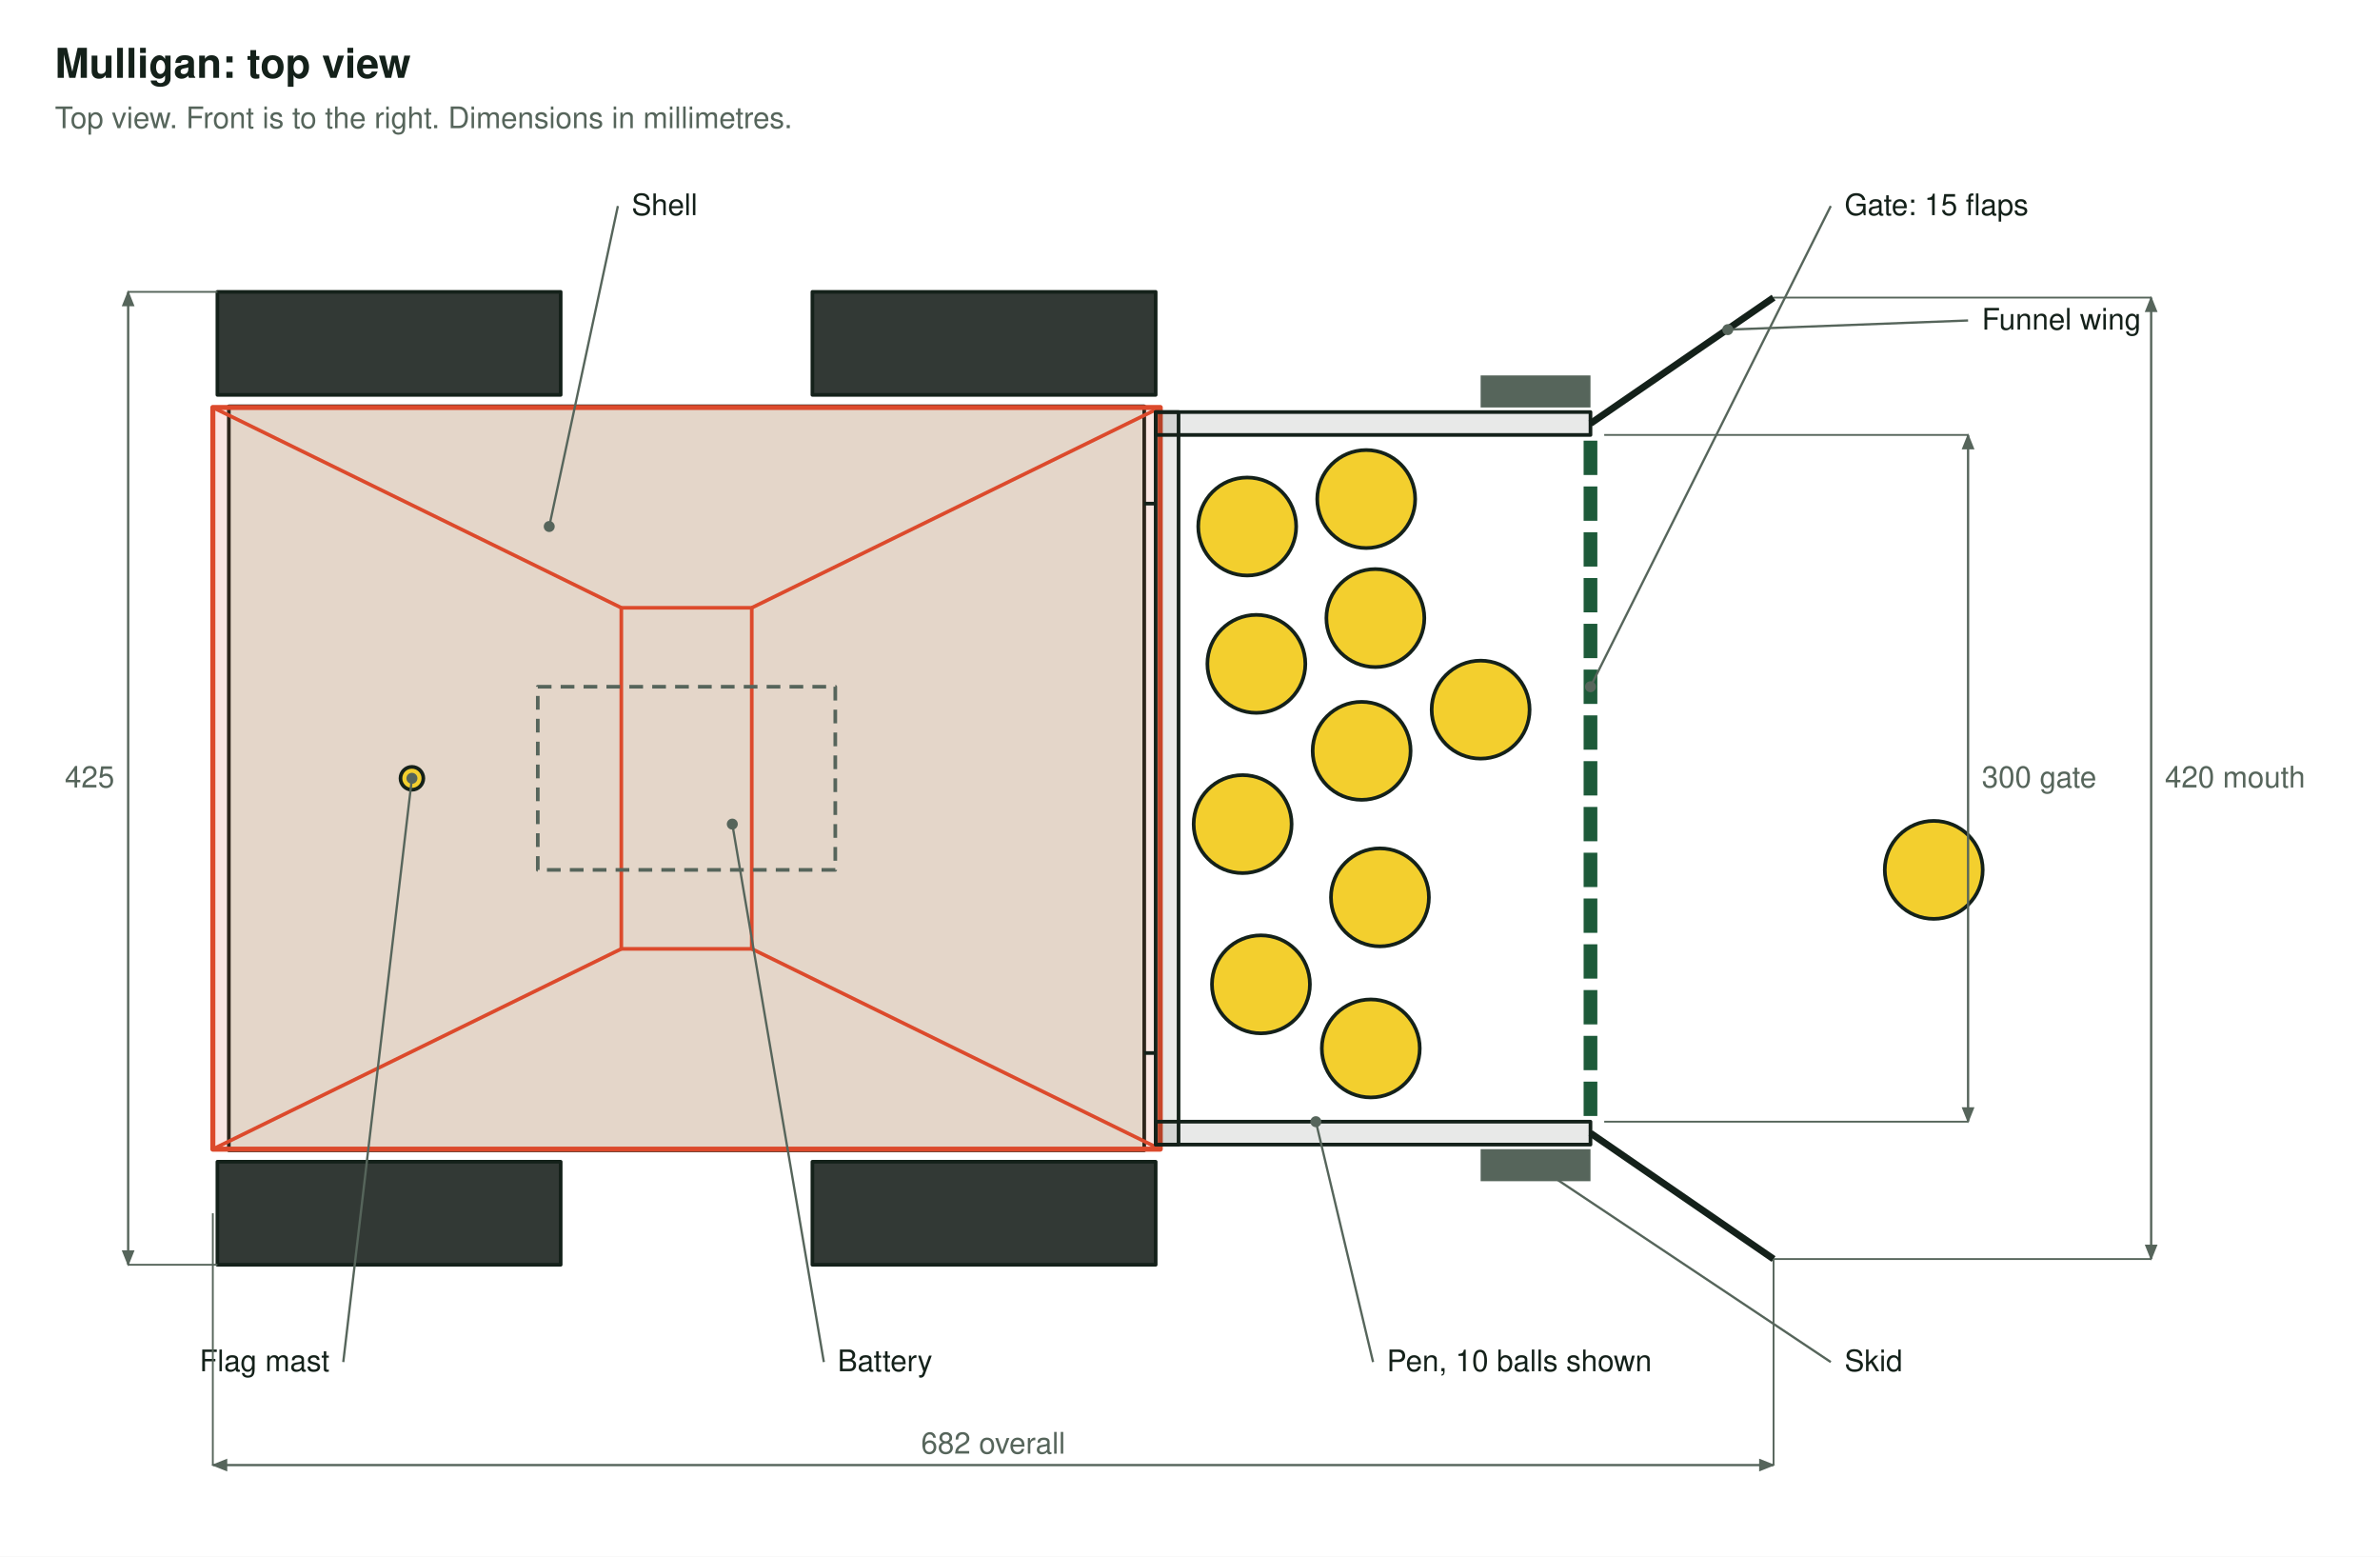
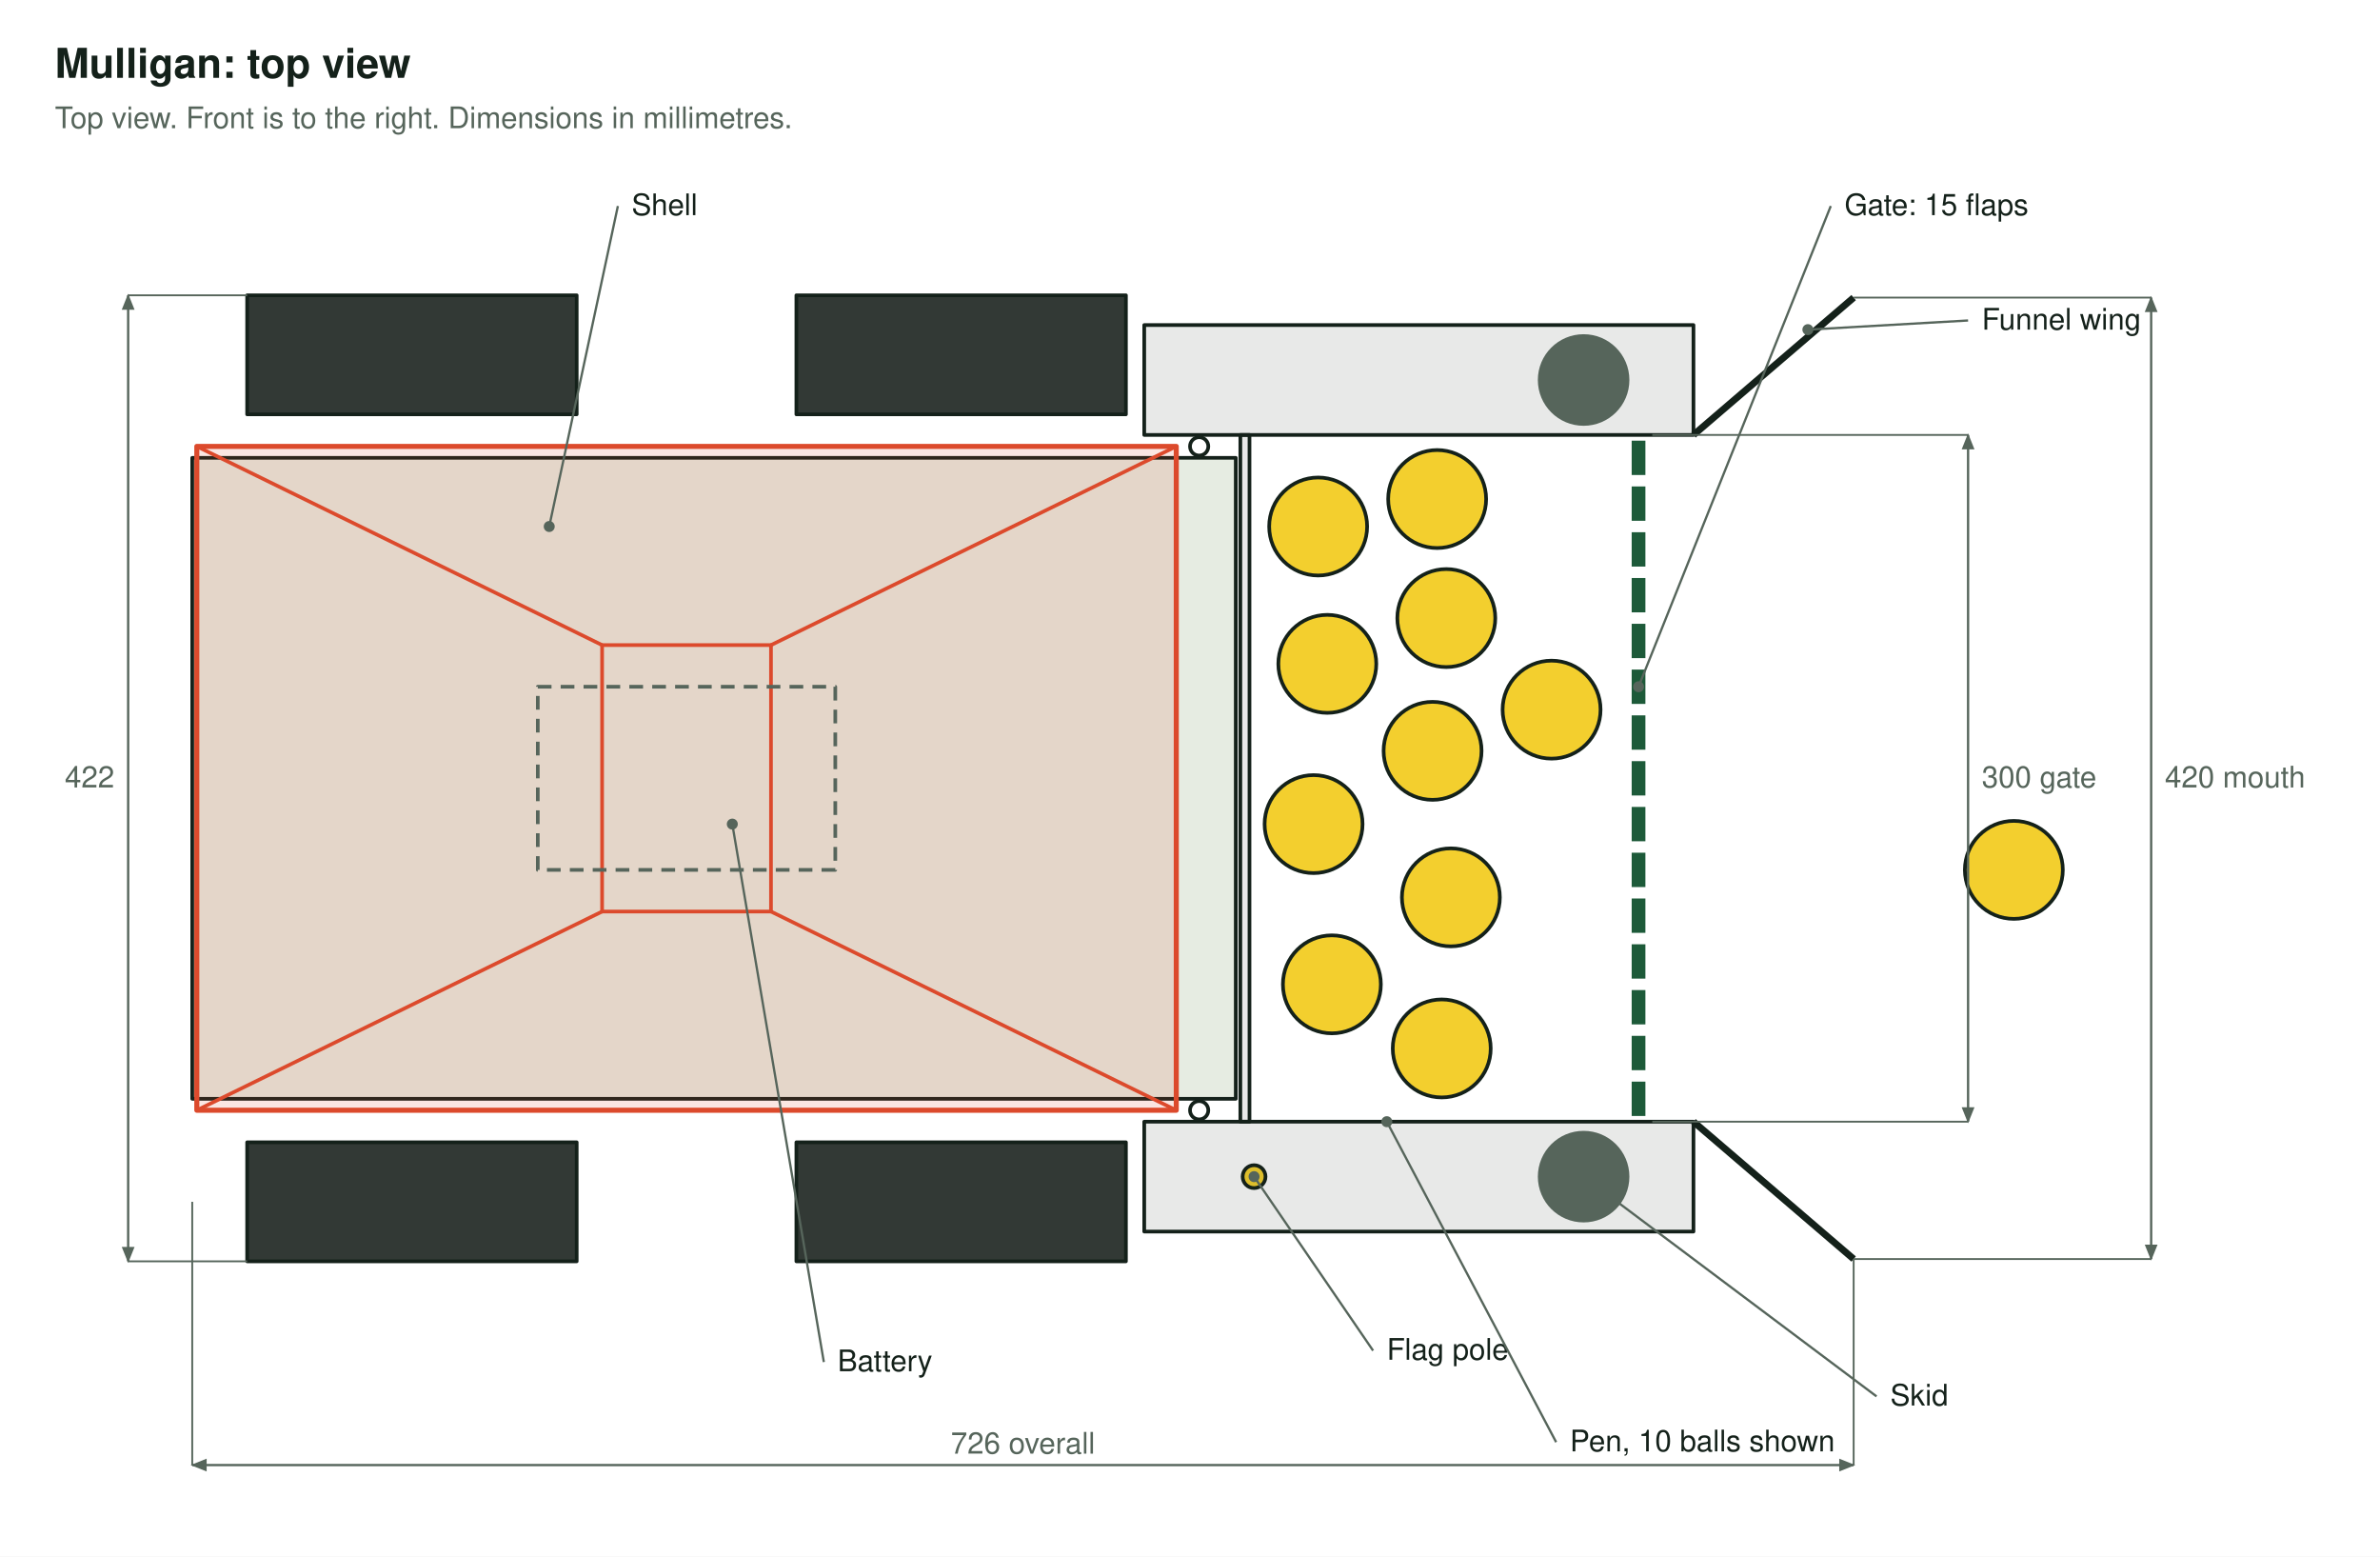
<svg xmlns="http://www.w3.org/2000/svg" viewBox="0 0 1040 680" font-family="Helvetica, Arial, sans-serif" font-size="13" role="img" aria-label="Mulligan: top view">
  <defs>
    <marker id="a" viewBox="0 0 10 10" refX="9" refY="5" markerWidth="7" markerHeight="7" orient="auto-start-reverse">
      <path d="M0 1 10 5 0 9z" fill="#56655b" />
    </marker>
    <pattern id="grass" width="8" height="8" patternUnits="userSpaceOnUse" patternTransform="rotate(45)">
      <path d="M0 0v8" stroke="#1d5a39" stroke-width="1.2" opacity=".5" />
    </pattern>
  </defs>
  <rect width="1040" height="680" fill="#ffffff" />
  <text x="24" y="34" font-size="18" font-weight="700" fill="#14211a">Mulligan: top view</text>
-   <path d="M95 127.5L245 127.5L245 172.5L95 172.5z" fill="#1c2420" stroke="#14211a" stroke-width="1.6" stroke-linejoin="round" fill-opacity=".9" />
-   <path d="M95 507.5L245 507.5L245 552.5L95 552.5z" fill="#1c2420" stroke="#14211a" stroke-width="1.6" stroke-linejoin="round" fill-opacity=".9" />
-   <path d="M355 127.5L505 127.5L505 172.5L355 172.5z" fill="#1c2420" stroke="#14211a" stroke-width="1.6" stroke-linejoin="round" fill-opacity=".9" />
-   <path d="M355 507.5L505 507.5L505 552.5L355 552.5z" fill="#1c2420" stroke="#14211a" stroke-width="1.6" stroke-linejoin="round" fill-opacity=".9" />
-   <path d="M100 177.5L500 177.5L500 502.5L100 502.5z" fill="#e6ece2" stroke="#14211a" stroke-width="1.6" stroke-linejoin="round" />
-   <path d="M93 178L507 178L507 502L93 502z" fill="#dc4a2c" stroke="#dc4a2c" stroke-width="2.2" stroke-linejoin="round" fill-opacity=".14" />
-   <path d="M271.5 265.5L328.5 265.5L328.5 414.5L271.5 414.5z" fill="none" stroke="#dc4a2c" stroke-width="1.6" stroke-linejoin="round" />
-   <path d="M93 178L271.5 265.5" fill="none" stroke="#dc4a2c" stroke-width="1.6" />
-   <path d="M93 502L271.5 414.5" fill="none" stroke="#dc4a2c" stroke-width="1.6" />
-   <path d="M507 178L328.5 265.5" fill="none" stroke="#dc4a2c" stroke-width="1.6" />
-   <path d="M507 502L328.5 414.5" fill="none" stroke="#dc4a2c" stroke-width="1.6" />
+   <path d="M108 129L252 129L252 181L108 181z" fill="#1c2420" stroke="#14211a" stroke-width="1.6" stroke-linejoin="round" fill-opacity=".9" />
+   <path d="M108 499L252 499L252 551L108 551z" fill="#1c2420" stroke="#14211a" stroke-width="1.6" stroke-linejoin="round" fill-opacity=".9" />
+   <path d="M348 129L492 129L492 181L348 181z" fill="#1c2420" stroke="#14211a" stroke-width="1.6" stroke-linejoin="round" fill-opacity=".9" />
+   <path d="M348 499L492 499L492 551L348 551z" fill="#1c2420" stroke="#14211a" stroke-width="1.6" stroke-linejoin="round" fill-opacity=".9" />
+   <path d="M84 200L540 200L540 480L84 480z" fill="#e6ece2" stroke="#14211a" stroke-width="1.6" stroke-linejoin="round" />
+   <path d="M86 195L514 195L514 485L86 485z" fill="#dc4a2c" stroke="#dc4a2c" stroke-width="2.2" stroke-linejoin="round" fill-opacity=".14" />
+   <path d="M263.1 281.8L336.9 281.8L336.9 398.2L263.1 398.2z" fill="none" stroke="#dc4a2c" stroke-width="1.6" stroke-linejoin="round" />
+   <path d="M86 195L263.1 281.8" fill="none" stroke="#dc4a2c" stroke-width="1.6" />
+   <path d="M86 485L263.1 398.2" fill="none" stroke="#dc4a2c" stroke-width="1.6" />
+   <path d="M514 195L336.9 281.8" fill="none" stroke="#dc4a2c" stroke-width="1.6" />
+   <path d="M514 485L336.9 398.2" fill="none" stroke="#dc4a2c" stroke-width="1.6" />
  <path d="M235 300L365 300L365 380L235 380z" fill="none" stroke="#56655b" stroke-width="1.6" stroke-linejoin="round" stroke-dasharray="6 4" />
-   <circle cx="180" cy="340" r="5" fill="#f3cf2e" stroke="#14211a" stroke-width="1.6" />
-   <path d="M505 190L695 190L695 180L505 180z" fill="#14211a" stroke="#14211a" stroke-width="1.6" stroke-linejoin="round" fill-opacity=".1" />
-   <path d="M695 185L775 130" fill="none" stroke="#14211a" stroke-width="3" />
-   <path d="M647 178L695 178L695 164L647 164z" fill="#56655b" stroke="none" stroke-width="1.6" stroke-linejoin="round" />
-   <path d="M505 490L695 490L695 500L505 500z" fill="#14211a" stroke="#14211a" stroke-width="1.6" stroke-linejoin="round" fill-opacity=".1" />
-   <path d="M695 495L775 550" fill="none" stroke="#14211a" stroke-width="3" />
-   <path d="M647 502L695 502L695 516L647 516z" fill="#56655b" stroke="none" stroke-width="1.6" stroke-linejoin="round" />
-   <path d="M505 180L515 180L515 500L505 500z" fill="#14211a" stroke="#14211a" stroke-width="1.6" stroke-linejoin="round" fill-opacity=".1" />
-   <path d="M500 220L505 220" fill="none" stroke="#14211a" stroke-width="1.6" />
-   <path d="M500 460L505 460" fill="none" stroke="#14211a" stroke-width="1.6" />
-   <path d="M692 192.5L698 192.5L698 207.5L692 207.5z" fill="#1d5a39" stroke="none" stroke-width="1.6" stroke-linejoin="round" />
-   <path d="M692 212.5L698 212.5L698 227.5L692 227.5z" fill="#1d5a39" stroke="none" stroke-width="1.6" stroke-linejoin="round" />
-   <path d="M692 232.5L698 232.5L698 247.5L692 247.5z" fill="#1d5a39" stroke="none" stroke-width="1.6" stroke-linejoin="round" />
-   <path d="M692 252.5L698 252.5L698 267.5L692 267.5z" fill="#1d5a39" stroke="none" stroke-width="1.6" stroke-linejoin="round" />
-   <path d="M692 272.5L698 272.5L698 287.5L692 287.5z" fill="#1d5a39" stroke="none" stroke-width="1.6" stroke-linejoin="round" />
-   <path d="M692 292.5L698 292.5L698 307.5L692 307.5z" fill="#1d5a39" stroke="none" stroke-width="1.6" stroke-linejoin="round" />
-   <path d="M692 312.5L698 312.5L698 327.5L692 327.5z" fill="#1d5a39" stroke="none" stroke-width="1.6" stroke-linejoin="round" />
-   <path d="M692 332.5L698 332.5L698 347.5L692 347.5z" fill="#1d5a39" stroke="none" stroke-width="1.6" stroke-linejoin="round" />
-   <path d="M692 352.5L698 352.5L698 367.5L692 367.5z" fill="#1d5a39" stroke="none" stroke-width="1.6" stroke-linejoin="round" />
-   <path d="M692 372.5L698 372.5L698 387.5L692 387.5z" fill="#1d5a39" stroke="none" stroke-width="1.6" stroke-linejoin="round" />
-   <path d="M692 392.5L698 392.5L698 407.5L692 407.5z" fill="#1d5a39" stroke="none" stroke-width="1.6" stroke-linejoin="round" />
-   <path d="M692 412.5L698 412.5L698 427.5L692 427.5z" fill="#1d5a39" stroke="none" stroke-width="1.6" stroke-linejoin="round" />
-   <path d="M692 432.5L698 432.5L698 447.5L692 447.5z" fill="#1d5a39" stroke="none" stroke-width="1.6" stroke-linejoin="round" />
-   <path d="M692 452.5L698 452.5L698 467.5L692 467.5z" fill="#1d5a39" stroke="none" stroke-width="1.6" stroke-linejoin="round" />
-   <path d="M692 472.5L698 472.5L698 487.5L692 487.5z" fill="#1d5a39" stroke="none" stroke-width="1.6" stroke-linejoin="round" />
-   <circle cx="545" cy="230" r="21.4" fill="#f3cf2e" stroke="#14211a" stroke-width="1.6" />
-   <circle cx="549" cy="290" r="21.4" fill="#f3cf2e" stroke="#14211a" stroke-width="1.6" />
-   <circle cx="543" cy="360" r="21.4" fill="#f3cf2e" stroke="#14211a" stroke-width="1.6" />
-   <circle cx="551" cy="430" r="21.4" fill="#f3cf2e" stroke="#14211a" stroke-width="1.6" />
-   <circle cx="597" cy="218" r="21.4" fill="#f3cf2e" stroke="#14211a" stroke-width="1.6" />
-   <circle cx="601" cy="270" r="21.4" fill="#f3cf2e" stroke="#14211a" stroke-width="1.6" />
-   <circle cx="595" cy="328" r="21.4" fill="#f3cf2e" stroke="#14211a" stroke-width="1.6" />
-   <circle cx="603" cy="392" r="21.4" fill="#f3cf2e" stroke="#14211a" stroke-width="1.6" />
-   <circle cx="599" cy="458" r="21.4" fill="#f3cf2e" stroke="#14211a" stroke-width="1.6" />
-   <circle cx="647" cy="310" r="21.4" fill="#f3cf2e" stroke="#14211a" stroke-width="1.6" />
-   <circle cx="845" cy="380" r="21.4" fill="#f3cf2e" stroke="#14211a" stroke-width="1.6" />
+   <circle cx="548" cy="514" r="5" fill="#f3cf2e" stroke="#14211a" stroke-width="1.6" />
+   <path d="M500 190L740 190L740 142L500 142z" fill="#14211a" stroke="#14211a" stroke-width="1.6" stroke-linejoin="round" fill-opacity=".1" />
+   <path d="M740 190L810 130" fill="none" stroke="#14211a" stroke-width="3" />
+   <circle cx="692" cy="166" r="20" fill="#56655b" stroke="none" stroke-width="1.6" />
+   <circle cx="524" cy="195" r="4" fill="#ffffff" stroke="#14211a" stroke-width="1.6" />
+   <path d="M500 490L740 490L740 538L500 538z" fill="#14211a" stroke="#14211a" stroke-width="1.6" stroke-linejoin="round" fill-opacity=".1" />
+   <path d="M740 490L810 550" fill="none" stroke="#14211a" stroke-width="3" />
+   <circle cx="692" cy="514" r="20" fill="#56655b" stroke="none" stroke-width="1.6" />
+   <circle cx="524" cy="485" r="4" fill="#ffffff" stroke="#14211a" stroke-width="1.6" />
+   <path d="M542 190L546 190L546 490L542 490z" fill="#14211a" stroke="#14211a" stroke-width="1.6" stroke-linejoin="round" fill-opacity=".1" />
+   <path d="M713 192.5L719 192.5L719 207.5L713 207.5z" fill="#1d5a39" stroke="none" stroke-width="1.6" stroke-linejoin="round" />
+   <path d="M713 212.5L719 212.5L719 227.5L713 227.5z" fill="#1d5a39" stroke="none" stroke-width="1.6" stroke-linejoin="round" />
+   <path d="M713 232.5L719 232.5L719 247.5L713 247.5z" fill="#1d5a39" stroke="none" stroke-width="1.6" stroke-linejoin="round" />
+   <path d="M713 252.5L719 252.5L719 267.5L713 267.5z" fill="#1d5a39" stroke="none" stroke-width="1.6" stroke-linejoin="round" />
+   <path d="M713 272.5L719 272.5L719 287.5L713 287.5z" fill="#1d5a39" stroke="none" stroke-width="1.6" stroke-linejoin="round" />
+   <path d="M713 292.5L719 292.5L719 307.5L713 307.5z" fill="#1d5a39" stroke="none" stroke-width="1.6" stroke-linejoin="round" />
+   <path d="M713 312.5L719 312.5L719 327.5L713 327.5z" fill="#1d5a39" stroke="none" stroke-width="1.6" stroke-linejoin="round" />
+   <path d="M713 332.5L719 332.5L719 347.5L713 347.5z" fill="#1d5a39" stroke="none" stroke-width="1.6" stroke-linejoin="round" />
+   <path d="M713 352.5L719 352.5L719 367.5L713 367.5z" fill="#1d5a39" stroke="none" stroke-width="1.6" stroke-linejoin="round" />
+   <path d="M713 372.5L719 372.5L719 387.5L713 387.5z" fill="#1d5a39" stroke="none" stroke-width="1.6" stroke-linejoin="round" />
+   <path d="M713 392.5L719 392.5L719 407.5L713 407.5z" fill="#1d5a39" stroke="none" stroke-width="1.6" stroke-linejoin="round" />
+   <path d="M713 412.5L719 412.5L719 427.5L713 427.5z" fill="#1d5a39" stroke="none" stroke-width="1.6" stroke-linejoin="round" />
+   <path d="M713 432.5L719 432.5L719 447.5L713 447.5z" fill="#1d5a39" stroke="none" stroke-width="1.6" stroke-linejoin="round" />
+   <path d="M713 452.5L719 452.5L719 467.5L713 467.5z" fill="#1d5a39" stroke="none" stroke-width="1.6" stroke-linejoin="round" />
+   <path d="M713 472.5L719 472.5L719 487.5L713 487.5z" fill="#1d5a39" stroke="none" stroke-width="1.6" stroke-linejoin="round" />
+   <circle cx="576" cy="230" r="21.4" fill="#f3cf2e" stroke="#14211a" stroke-width="1.6" />
+   <circle cx="580" cy="290" r="21.4" fill="#f3cf2e" stroke="#14211a" stroke-width="1.6" />
+   <circle cx="574" cy="360" r="21.4" fill="#f3cf2e" stroke="#14211a" stroke-width="1.6" />
+   <circle cx="582" cy="430" r="21.4" fill="#f3cf2e" stroke="#14211a" stroke-width="1.6" />
+   <circle cx="628" cy="218" r="21.4" fill="#f3cf2e" stroke="#14211a" stroke-width="1.6" />
+   <circle cx="632" cy="270" r="21.4" fill="#f3cf2e" stroke="#14211a" stroke-width="1.6" />
+   <circle cx="626" cy="328" r="21.4" fill="#f3cf2e" stroke="#14211a" stroke-width="1.6" />
+   <circle cx="634" cy="392" r="21.4" fill="#f3cf2e" stroke="#14211a" stroke-width="1.6" />
+   <circle cx="630" cy="458" r="21.4" fill="#f3cf2e" stroke="#14211a" stroke-width="1.6" />
+   <circle cx="678" cy="310" r="21.4" fill="#f3cf2e" stroke="#14211a" stroke-width="1.6" />
+   <circle cx="880" cy="380" r="21.4" fill="#f3cf2e" stroke="#14211a" stroke-width="1.6" />
  <path d="M270 90L240 230" stroke="#56655b" stroke-width="1" fill="none" />
  <circle cx="240" cy="230" r="2.4" fill="#56655b" />
  <text x="276" y="94" text-anchor="start" fill="#14211a">Shell</text>
  <path d="M360 595L320 360" stroke="#56655b" stroke-width="1" fill="none" />
  <circle cx="320" cy="360" r="2.4" fill="#56655b" />
  <text x="366" y="599" text-anchor="start" fill="#14211a">Battery</text>
-   <path d="M150 595L180 340" stroke="#56655b" stroke-width="1" fill="none" />
-   <circle cx="180" cy="340" r="2.4" fill="#56655b" />
-   <text x="144" y="599" text-anchor="end" fill="#14211a">Flag mast</text>
-   <path d="M800 90L695 300" stroke="#56655b" stroke-width="1" fill="none" />
-   <circle cx="695" cy="300" r="2.4" fill="#56655b" />
+   <path d="M600 590L548 514" stroke="#56655b" stroke-width="1" fill="none" />
+   <circle cx="548" cy="514" r="2.4" fill="#56655b" />
+   <text x="606" y="594" text-anchor="start" fill="#14211a">Flag pole</text>
+   <path d="M800 90L716 300" stroke="#56655b" stroke-width="1" fill="none" />
+   <circle cx="716" cy="300" r="2.4" fill="#56655b" />
  <text x="806" y="94" text-anchor="start" fill="#14211a">Gate: 15 flaps</text>
-   <path d="M860 140L755 144" stroke="#56655b" stroke-width="1" fill="none" />
-   <circle cx="755" cy="144" r="2.4" fill="#56655b" />
+   <path d="M860 140L790 144" stroke="#56655b" stroke-width="1" fill="none" />
+   <circle cx="790" cy="144" r="2.4" fill="#56655b" />
  <text x="866" y="144" text-anchor="start" fill="#14211a">Funnel wing</text>
-   <path d="M800 595L671 509" stroke="#56655b" stroke-width="1" fill="none" />
-   <circle cx="671" cy="509" r="2.4" fill="#56655b" />
-   <text x="806" y="599" text-anchor="start" fill="#14211a">Skid</text>
-   <path d="M600 595L575 490" stroke="#56655b" stroke-width="1" fill="none" />
-   <circle cx="575" cy="490" r="2.4" fill="#56655b" />
-   <text x="606" y="599" text-anchor="start" fill="#14211a">Pen, 10 balls shown</text>
-   <path d="M93 530V640M775 550V640" stroke="#56655b" stroke-width=".8" fill="none" />
-   <path d="M93 640H775" stroke="#56655b" stroke-width="1" marker-start="url(#a)" marker-end="url(#a)" fill="none" />
-   <text x="434" y="635" text-anchor="middle" fill="#56655b">682 overall</text>
-   <path d="M95 127.5H56M95 552.5H56" stroke="#56655b" stroke-width=".8" fill="none" />
-   <path d="M56 127.5V552.5" stroke="#56655b" stroke-width="1" marker-start="url(#a)" marker-end="url(#a)" fill="none" />
-   <text x="50" y="344" text-anchor="end" fill="#56655b">425</text>
-   <path d="M701 190H860M701 490H860" stroke="#56655b" stroke-width=".8" fill="none" />
+   <path d="M820 610L692 514" stroke="#56655b" stroke-width="1" fill="none" />
+   <circle cx="692" cy="514" r="2.4" fill="#56655b" />
+   <text x="826" y="614" text-anchor="start" fill="#14211a">Skid</text>
+   <path d="M680 630L606 490" stroke="#56655b" stroke-width="1" fill="none" />
+   <circle cx="606" cy="490" r="2.4" fill="#56655b" />
+   <text x="686" y="634" text-anchor="start" fill="#14211a">Pen, 10 balls shown</text>
+   <path d="M84 525V640M810 550V640" stroke="#56655b" stroke-width=".8" fill="none" />
+   <path d="M84 640H810" stroke="#56655b" stroke-width="1" marker-start="url(#a)" marker-end="url(#a)" fill="none" />
+   <text x="447" y="635" text-anchor="middle" fill="#56655b">726 overall</text>
+   <path d="M108 129H56M108 551H56" stroke="#56655b" stroke-width=".8" fill="none" />
+   <path d="M56 129V551" stroke="#56655b" stroke-width="1" marker-start="url(#a)" marker-end="url(#a)" fill="none" />
+   <text x="50" y="344" text-anchor="end" fill="#56655b">422</text>
+   <path d="M722 190H860M722 490H860" stroke="#56655b" stroke-width=".8" fill="none" />
  <path d="M860 190V490" stroke="#56655b" stroke-width="1" marker-start="url(#a)" marker-end="url(#a)" fill="none" />
  <text x="854" y="344" text-anchor="end" fill="#56655b" />
  <text x="866" y="344" fill="#56655b">300 gate</text>
-   <path d="M775 130H940M775 550H940" stroke="#56655b" stroke-width=".8" fill="none" />
+   <path d="M810 130H940M810 550H940" stroke="#56655b" stroke-width=".8" fill="none" />
  <path d="M940 130V550" stroke="#56655b" stroke-width="1" marker-start="url(#a)" marker-end="url(#a)" fill="none" />
  <text x="934" y="344" text-anchor="end" fill="#56655b" />
  <text x="946" y="344" fill="#56655b">420 mouth</text>
  <text x="24" y="56" fill="#56655b">Top view. Front is to the right. Dimensions in millimetres.</text>
</svg>
